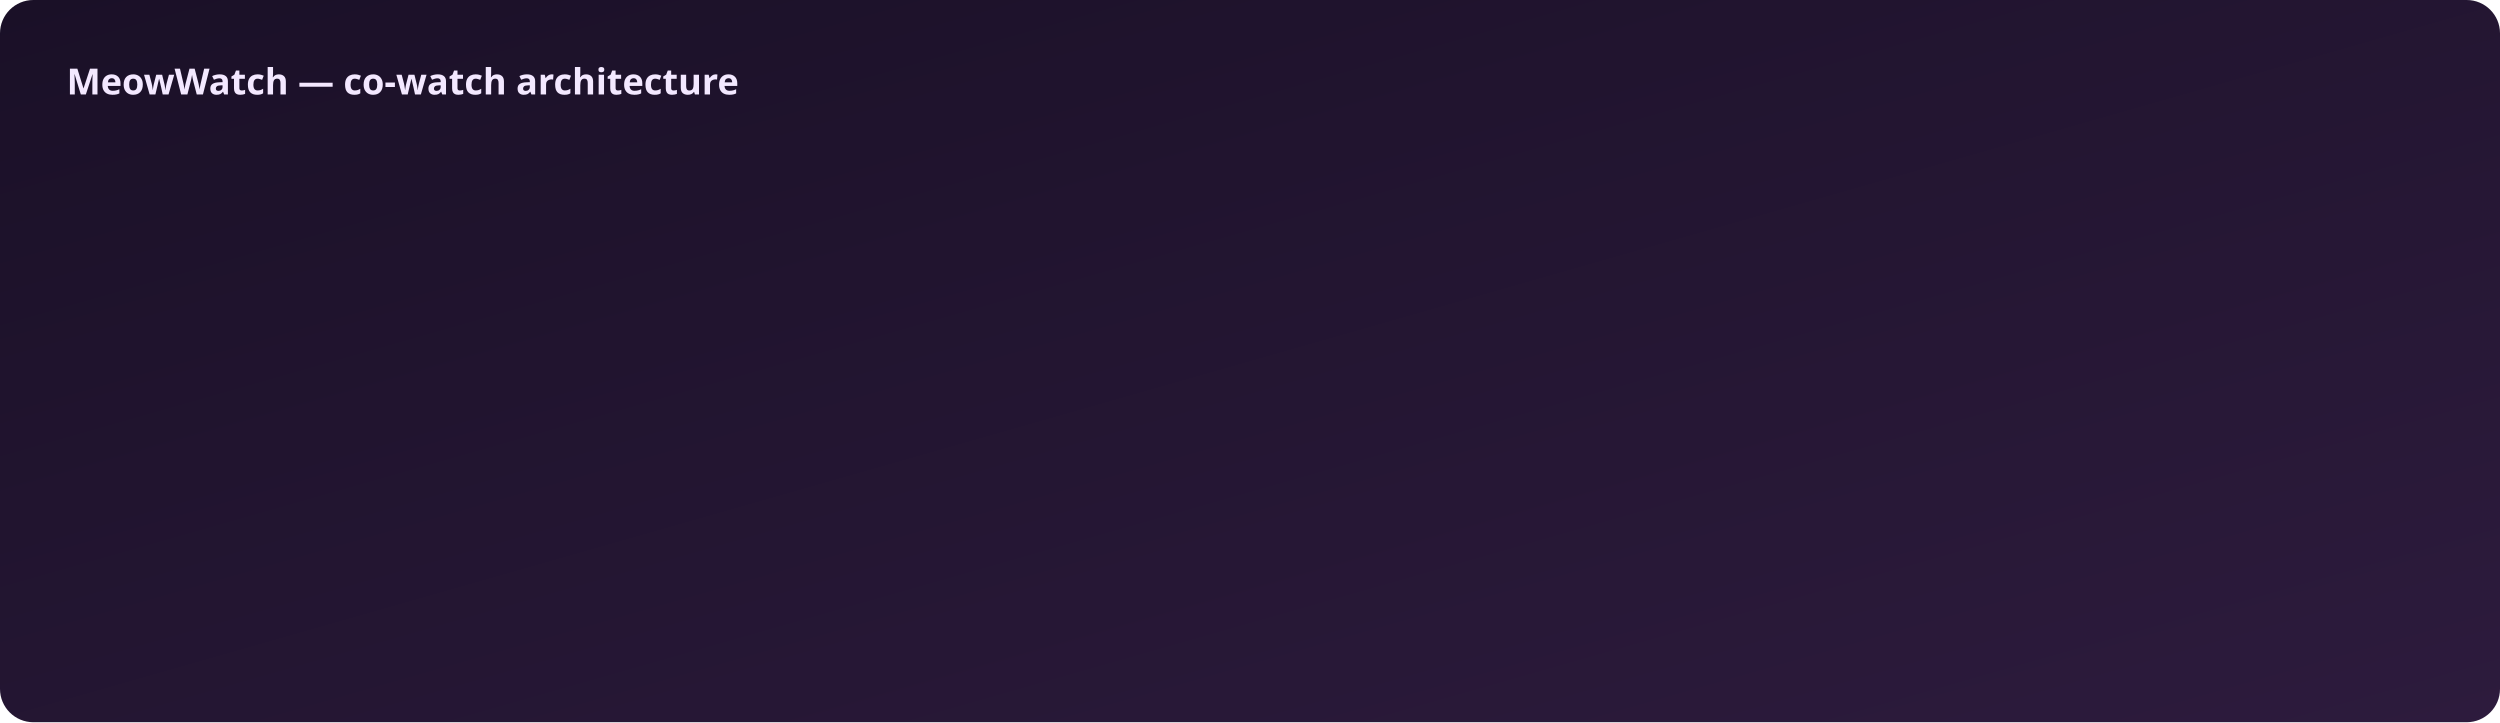
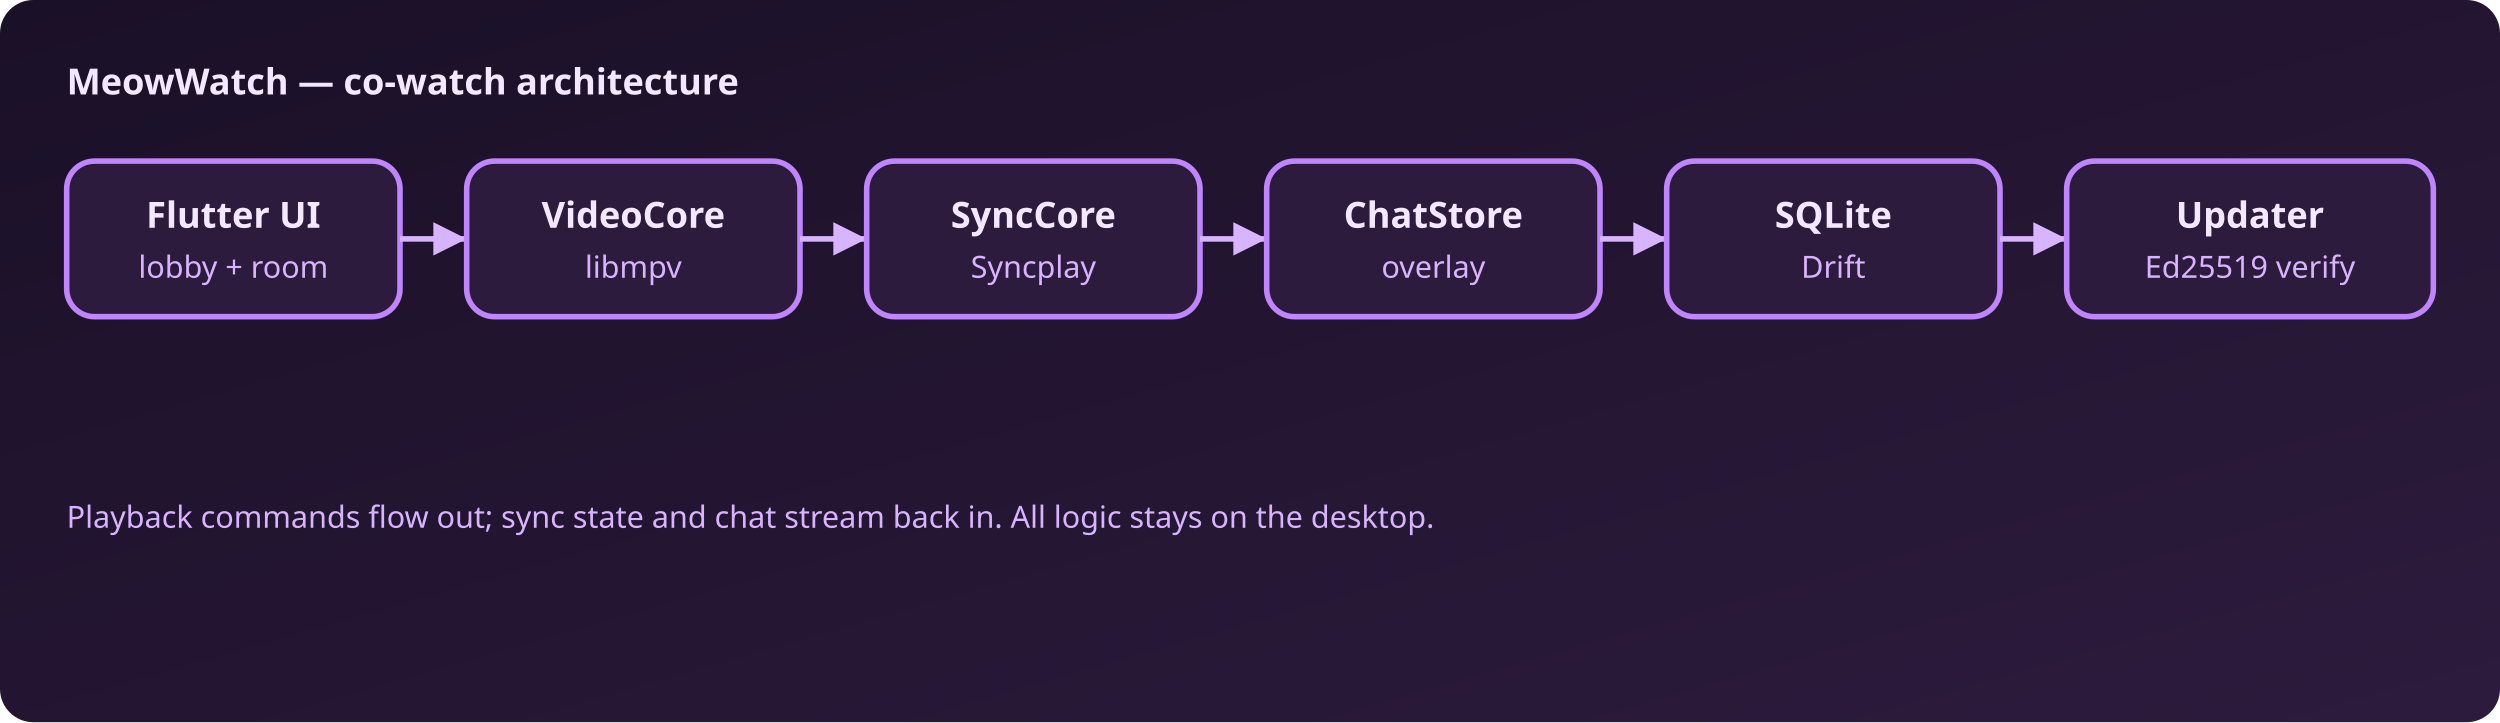
<svg xmlns="http://www.w3.org/2000/svg" viewBox="0 0 900 260" role="img" aria-label="MeowWatch architecture">
  <defs>
    <linearGradient id="bg" x1="0" y1="0" x2="1" y2="1">
      <stop offset="0%" stop-color="#1a1027" />
      <stop offset="100%" stop-color="#2d1b3d" />
    </linearGradient>
-     <style>.box{fill:#2d1b3d;stroke:#c084fc;stroke-width:2;rx:10}.arrow{stroke:#d8b4fe;stroke-width:2;fill:none;marker-end:url(#head)}.label{fill:#f3e8ff;font:600 13px 'Segoe UI',system-ui,sans-serif}.sub{fill:#d8b4fe;font:11px 'Segoe UI',system-ui,sans-serif}</style>
+     <style>
+       .box { fill:#2d1b3d; stroke:#c084fc; stroke-width:2; rx:10; }
+       .arrow { stroke:#d8b4fe; stroke-width:2; fill:none; marker-end:url(#head); }
+       .label { fill:#f3e8ff; font:600 13px 'Segoe UI', system-ui, sans-serif; }
+       .sub { fill:#d8b4fe; font:11px 'Segoe UI', system-ui, sans-serif; }
+     </style>
    <marker id="head" markerWidth="8" markerHeight="8" refX="6" refY="3" orient="auto">
      <path d="M0,0 L6,3 L0,6 Z" fill="#d8b4fe" />
    </marker>
  </defs>
  <rect width="900" height="260" fill="url(#bg)" rx="12" />
  <text x="24" y="34" class="label" font-size="16">MeowWatch — co-watch architecture</text>
+   <g transform="translate(24 58)">
+     <rect class="box" width="120" height="56" />
+     <text x="60" y="24" text-anchor="middle" class="label">Flutter UI</text>
+     <text x="60" y="42" text-anchor="middle" class="sub">lobby + room</text>
+     <line class="arrow" x1="120" y1="28" x2="144" y2="28" />
+     <g transform="translate(144 0)">
+       <rect class="box" width="120" height="56" />
+       <text x="60" y="24" text-anchor="middle" class="label">VideoCore</text>
+       <text x="60" y="42" text-anchor="middle" class="sub">libmpv</text>
+     </g>
+     <line class="arrow" x1="264" y1="28" x2="288" y2="28" />
+     <g transform="translate(288 0)">
+       <rect class="box" width="120" height="56" />
+       <text x="60" y="24" text-anchor="middle" class="label">SyncCore</text>
+       <text x="60" y="42" text-anchor="middle" class="sub">Syncplay</text>
+     </g>
+     <line class="arrow" x1="408" y1="28" x2="432" y2="28" />
+     <g transform="translate(432 0)">
+       <rect class="box" width="120" height="56" />
+       <text x="60" y="24" text-anchor="middle" class="label">ChatStore</text>
+       <text x="60" y="42" text-anchor="middle" class="sub">overlay</text>
+     </g>
+     <line class="arrow" x1="552" y1="28" x2="576" y2="28" />
+     <g transform="translate(576 0)">
+       <rect class="box" width="120" height="56" />
+       <text x="60" y="24" text-anchor="middle" class="label">SQLite</text>
+       <text x="60" y="42" text-anchor="middle" class="sub">Drift</text>
+     </g>
+     <line class="arrow" x1="696" y1="28" x2="720" y2="28" />
+     <g transform="translate(720 0)">
+       <rect class="box" width="132" height="56" />
+       <text x="66" y="24" text-anchor="middle" class="label">Updater</text>
+       <text x="66" y="42" text-anchor="middle" class="sub">Ed25519 verify</text>
+     </g>
+   </g>
+   <text x="24" y="190" class="sub">Playback commands flow out; sync state and chat stream back in. All logic stays on the desktop.</text>
</svg>
